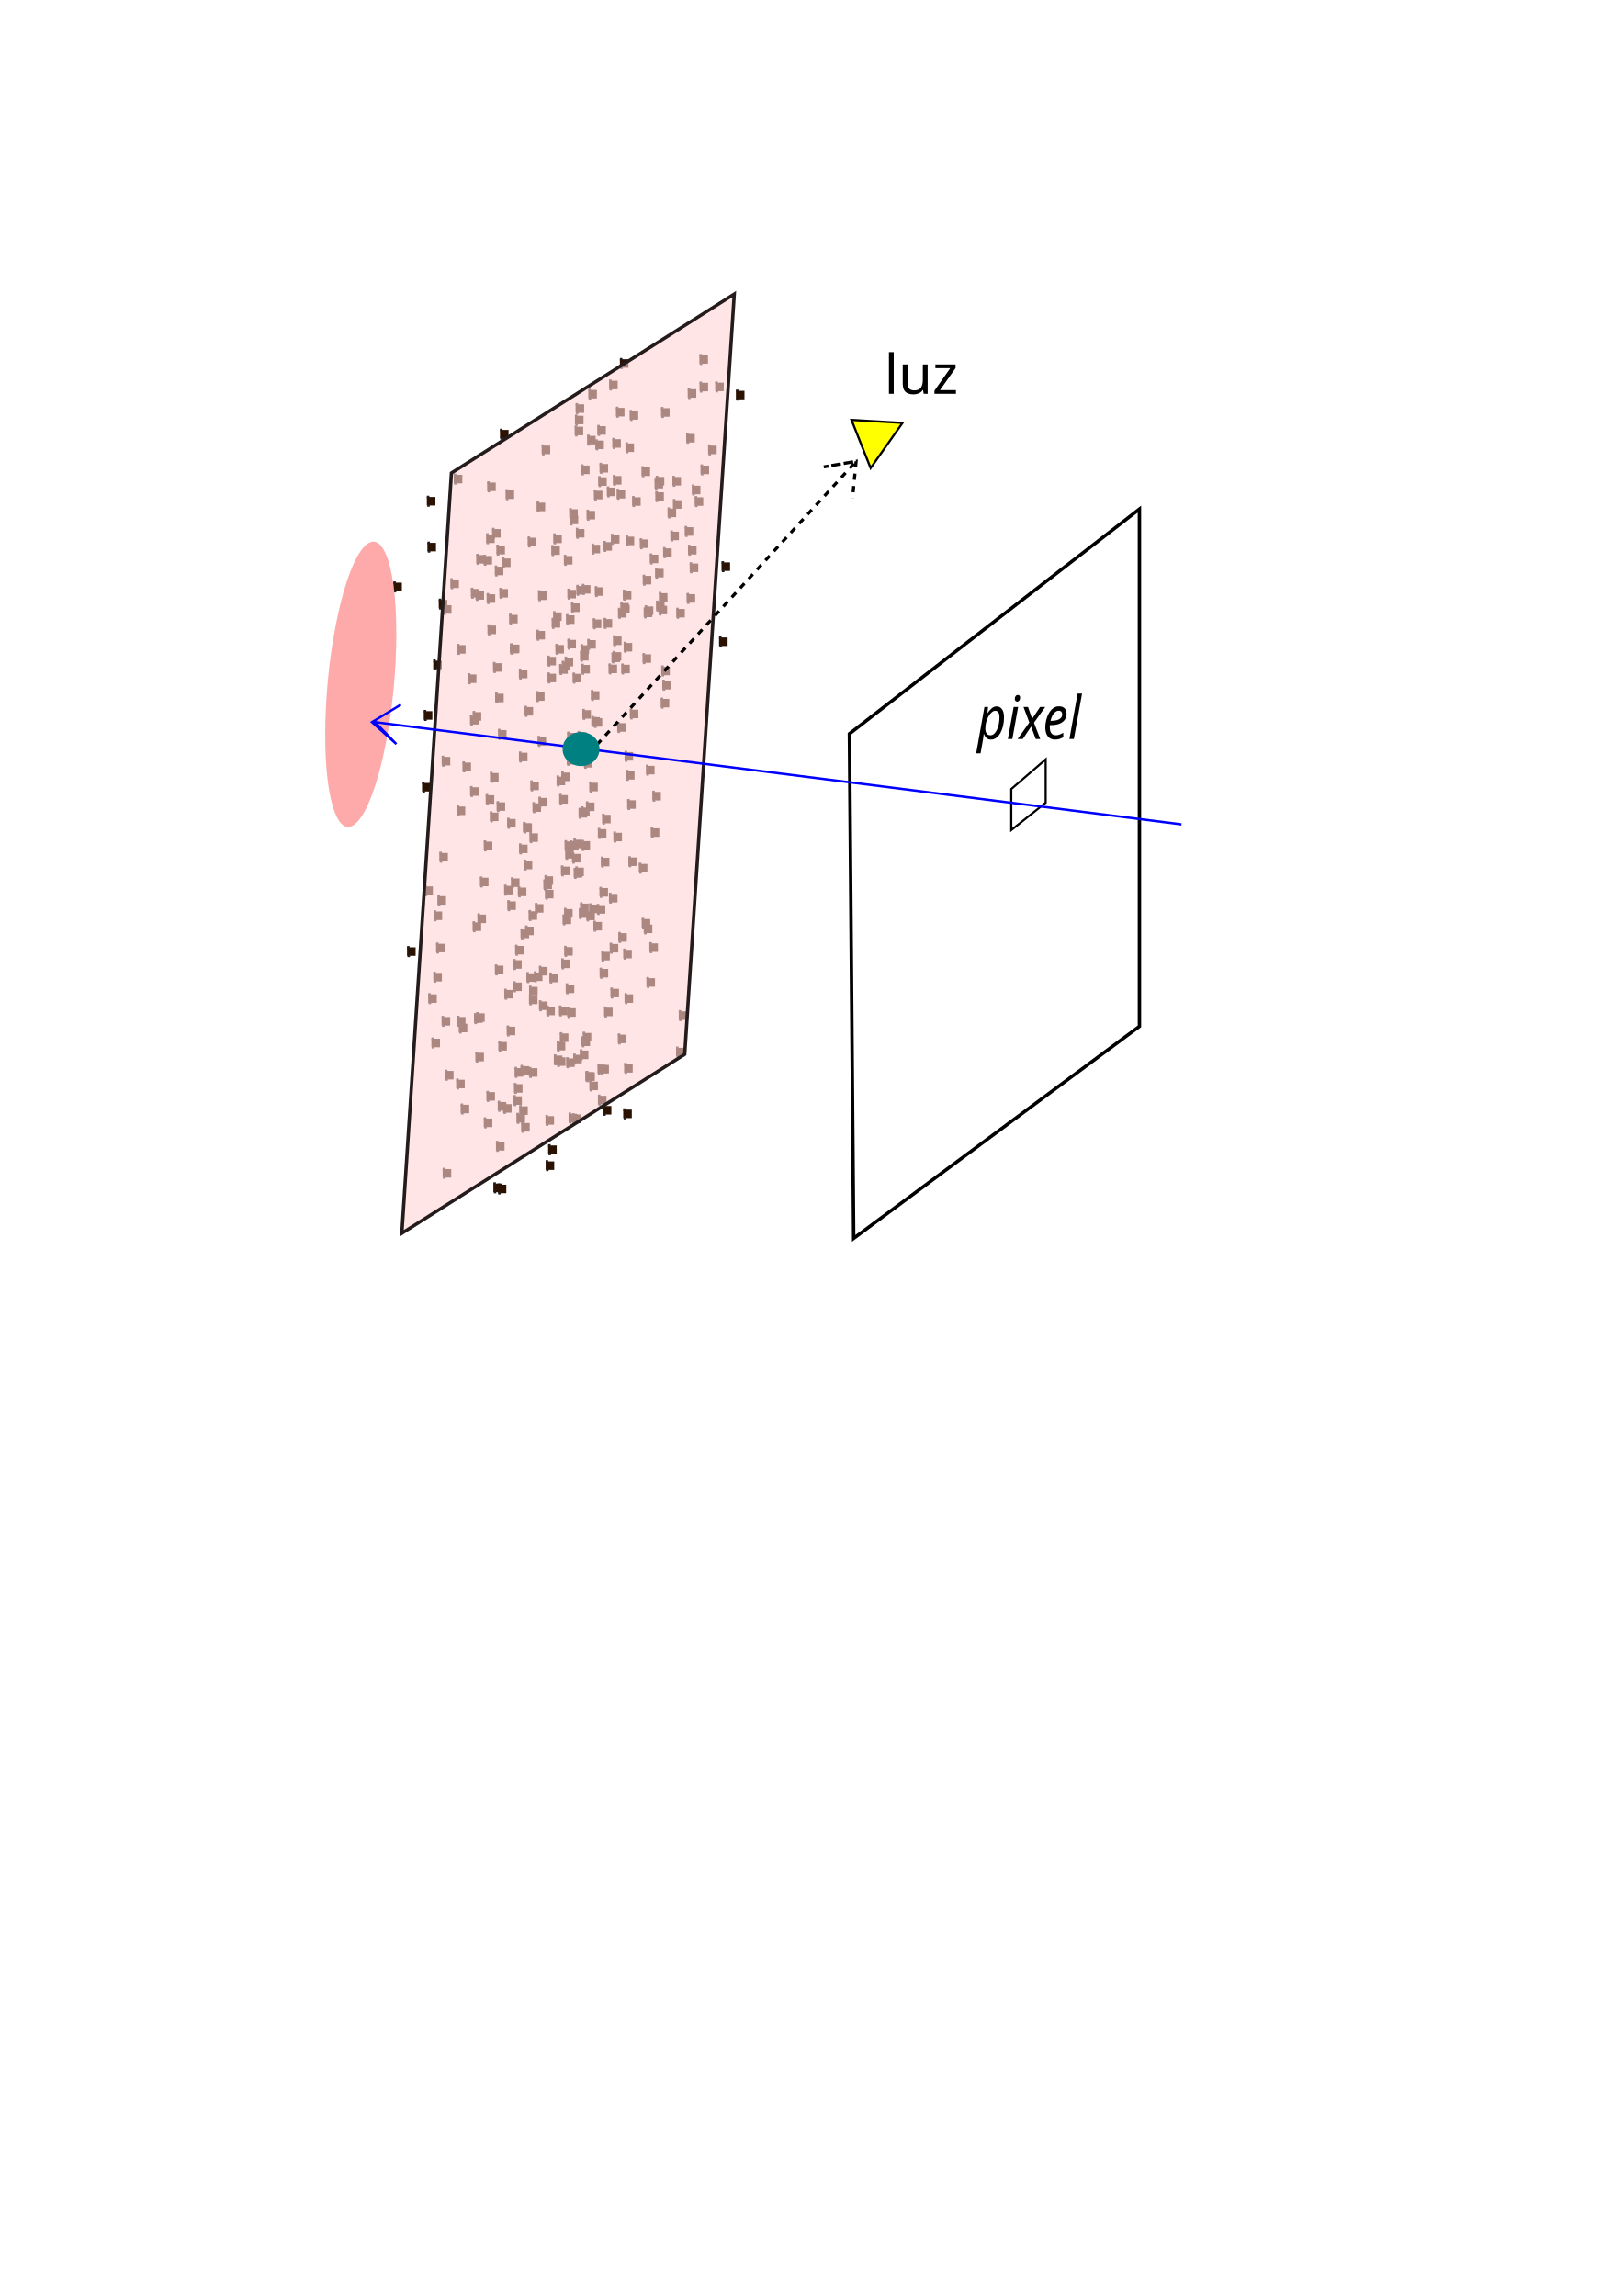
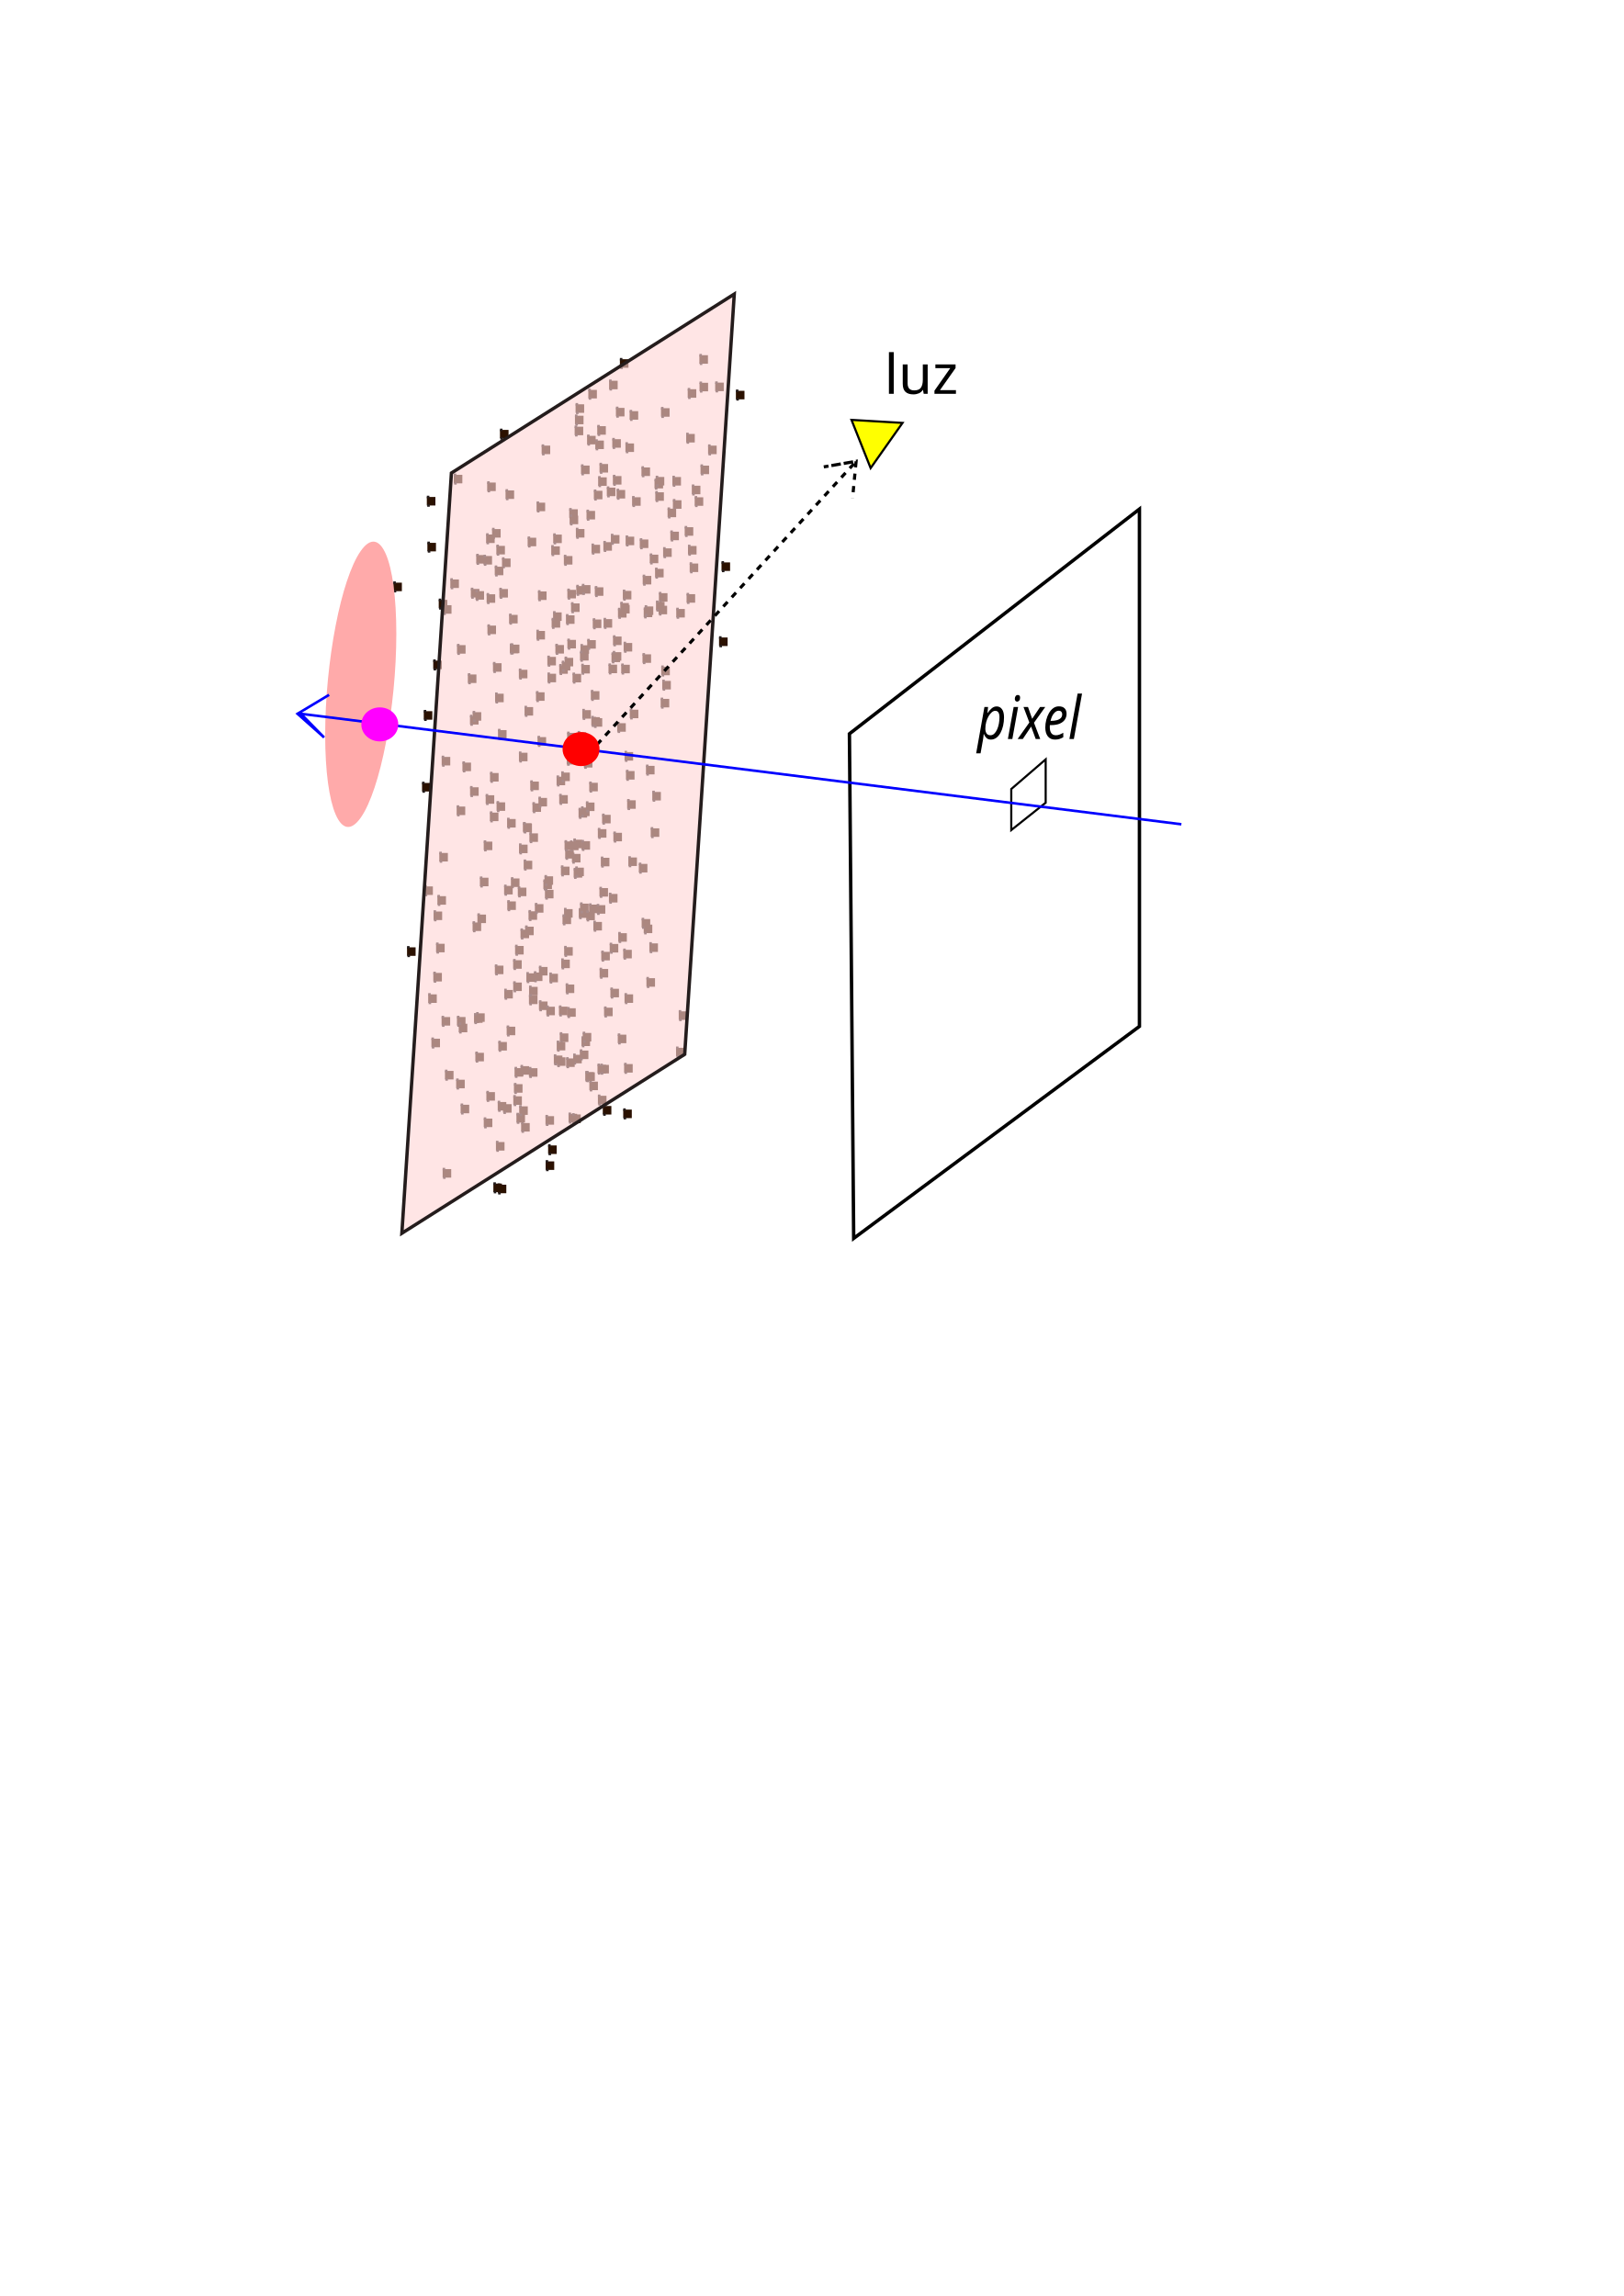
<svg xmlns="http://www.w3.org/2000/svg" xmlns:xlink="http://www.w3.org/1999/xlink" width="744.094" height="1052.362" id="svg2" version="1.1">
  <defs id="defs4">
    </defs>
  <g id="layer1">
    <text xml:space="preserve" style="font-size:25.174px;font-style:normal;font-weight:normal;line-height:125%;letter-spacing:0px;word-spacing:0px;fill:#000000;fill-opacity:1;stroke:none;font-family:Sans" x="487.381" y="311.242" id="text4103" transform="scale(0.9188883,1.088272)">
      <tspan id="tspan4105" x="487.381" y="311.242" style="font-style:italic;-inkscape-font-specification:Sans Italic">pixel</tspan>
    </text>
    <g id="g6042" transform="translate(-4.719499,29.31913)">
      <path id="path4099" d="m 393.985,307.012 132.907,-103.002 0,237.1 -130.953,97.172 z" style="fill:none;stroke:#000000;stroke-width:1.565;stroke-linecap:butt;stroke-linejoin:miter;stroke-miterlimit:4;stroke-opacity:1;stroke-dasharray:none" />
      <path id="path4113" d="m 483.921,318.741 -15.766,13.587 0,18.812 15.766,-12.541 z" style="fill:none;stroke:#000000;stroke-width:0.965;stroke-linecap:butt;stroke-linejoin:miter;stroke-miterlimit:4;stroke-opacity:1;stroke-dasharray:none" />
    </g>
    <path style="fill:#ff0000;stroke:#0000ff;stroke-width:1.304;stroke-miterlimit:4;stroke-dasharray:1.304, 10.43;stroke-dashoffset:0" d="" id="path4119" />
    <g id="g5692" transform="matrix(0.9674363,0,0,0.9619532,150.1917,67.95881)">
      <rect y="210.005" x="81.289" height="4.064" width="4.064" id="rect4272" style="fill:#2b1100;stroke:#241c1c;stroke-width:1.2;stroke-miterlimit:4;stroke-dasharray:1.2, 9.6;stroke-dashoffset:0" />
      <use transform="translate(36.25137,-28.58533)" height="1052.362" width="744.094" y="0" x="0" xlink:href="#rect4272" id="use4274" />
      <use transform="translate(-3.450712,-28.56071)" height="1052.362" width="744.094" y="0" x="0" xlink:href="#rect4272" id="use4276" />
      <use transform="translate(5.443973,26.49139)" height="1052.362" width="744.094" y="0" x="0" xlink:href="#rect4272" id="use4278" />
      <use transform="translate(1.26192,-14.5299)" height="1052.362" width="744.094" y="0" x="0" xlink:href="#rect4272" id="use4280" />
      <use transform="translate(-13.50452,-0.03582309)" height="1052.362" width="744.094" y="0" x="0" xlink:href="#rect4272" id="use4282" />
      <use transform="translate(-2.17728,-10.62967)" height="1052.362" width="744.094" y="0" x="0" xlink:href="#rect4272" id="use4284" />
      <use transform="translate(-23.2174,-4.553349)" height="1052.362" width="744.094" y="0" x="0" xlink:href="#rect4272" id="use4286" />
      <use transform="translate(-10.95219,-16.18202)" height="1052.362" width="744.094" y="0" x="0" xlink:href="#rect4272" id="use4288" />
      <use transform="translate(-26.7253,7.708792)" height="1052.362" width="744.094" y="0" x="0" xlink:href="#rect4272" id="use4290" />
      <use transform="translate(4.96121,26.55304)" height="1052.362" width="744.094" y="0" x="0" xlink:href="#rect4272" id="use4292" />
      <use transform="translate(18.30621,1.156564)" height="1052.362" width="744.094" y="0" x="0" xlink:href="#rect4272" id="use4294" />
      <use transform="translate(-14.92138,40.71902)" height="1052.362" width="744.094" y="0" x="0" xlink:href="#rect4272" id="use4296" />
      <use transform="translate(33.95539,6.859794)" height="1052.362" width="744.094" y="0" x="0" xlink:href="#rect4272" id="use4298" />
      <use transform="translate(11.93539,56.24196)" height="1052.362" width="744.094" y="0" x="0" xlink:href="#rect4272" id="use4300" />
      <use transform="translate(4.607466,12.31743)" height="1052.362" width="744.094" y="0" x="0" xlink:href="#rect4272" id="use4302" />
      <use transform="translate(30.91797,32.79301)" height="1052.362" width="744.094" y="0" x="0" xlink:href="#rect4272" id="use4304" />
      <use transform="translate(-6.027884,2.506634)" height="1052.362" width="744.094" y="0" x="0" xlink:href="#rect4272" id="use4306" />
      <use transform="translate(-2.004684,49.88292)" height="1052.362" width="744.094" y="0" x="0" xlink:href="#rect4272" id="use4308" />
      <use transform="translate(38.43102,26.78972)" height="1052.362" width="744.094" y="0" x="0" xlink:href="#rect4272" id="use4310" />
      <use transform="translate(58.87463,25.71256)" height="1052.362" width="744.094" y="0" x="0" xlink:href="#rect4272" id="use4312" />
      <use transform="translate(31.55666,12.53411)" height="1052.362" width="744.094" y="0" x="0" xlink:href="#rect4272" id="use4314" />
      <use transform="translate(25.45061,11.12969)" height="1052.362" width="744.094" y="0" x="0" xlink:href="#rect4272" id="use4316" />
      <use transform="translate(17.55386,19.98092)" height="1052.362" width="744.094" y="0" x="0" xlink:href="#rect4272" id="use4318" />
      <use transform="translate(26.53998,26.68718)" height="1052.362" width="744.094" y="0" x="0" xlink:href="#rect4272" id="use4320" />
      <use transform="translate(32.21353,0.3966739)" height="1052.362" width="744.094" y="0" x="0" xlink:href="#rect4272" id="use4322" />
      <use transform="translate(53.83567,22.63686)" height="1052.362" width="744.094" y="0" x="0" xlink:href="#rect4272" id="use4324" />
      <use transform="translate(57.73322,36.08949)" height="1052.362" width="744.094" y="0" x="0" xlink:href="#rect4272" id="use4326" />
      <use transform="translate(53.12034,30.76108)" height="1052.362" width="744.094" y="0" x="0" xlink:href="#rect4272" id="use4328" />
      <use transform="translate(83.79525,9.504716)" height="1052.362" width="744.094" y="0" x="0" xlink:href="#rect4272" id="use4330" />
      <use transform="translate(68.38365,9.344721)" height="1052.362" width="744.094" y="0" x="0" xlink:href="#rect4272" id="use4332" />
      <use transform="translate(57.66271,7.577748)" height="1052.362" width="744.094" y="0" x="0" xlink:href="#rect4272" id="use4334" />
      <use transform="translate(49.27769,-22.32448)" height="1052.362" width="744.094" y="0" x="0" xlink:href="#rect4272" id="use4336" />
      <use transform="translate(59.81971,-24.94512)" height="1052.362" width="744.094" y="0" x="0" xlink:href="#rect4272" id="use4338" />
      <use transform="translate(55.53968,-47.19498)" height="1052.362" width="744.094" y="0" x="0" xlink:href="#rect4272" id="use4340" />
      <use transform="translate(43.6579,-21.07106)" height="1052.362" width="744.094" y="0" x="0" xlink:href="#rect4272" id="use4342" />
      <use transform="translate(73.76111,-9.60277)" height="1052.362" width="744.094" y="0" x="0" xlink:href="#rect4272" id="use4344" />
      <use transform="translate(17.63862,-41.14003)" height="1052.362" width="744.094" y="0" x="0" xlink:href="#rect4272" id="use4346" />
      <use transform="translate(-6.273847,-25.98217)" height="1052.362" width="744.094" y="0" x="0" xlink:href="#rect4272" id="use4348" />
      <use transform="translate(-5.767547,-50.7311)" height="1052.362" width="744.094" y="0" x="0" xlink:href="#rect4272" id="use4350" />
      <use transform="translate(-21.59144,-54.41016)" height="1052.362" width="744.094" y="0" x="0" xlink:href="#rect4272" id="use4352" />
      <use transform="translate(2.938573,-46.98402)" height="1052.362" width="744.094" y="0" x="0" xlink:href="#rect4272" id="use4354" />
      <use transform="translate(-34.34899,-43.86)" height="1052.362" width="744.094" y="0" x="0" xlink:href="#rect4272" id="use4356" />
      <use transform="translate(-11.30531,1.005645)" height="1052.362" width="744.094" y="0" x="0" xlink:href="#rect4272" id="use4358" />
      <use transform="translate(-7.525483,-15.72998)" height="1052.362" width="744.094" y="0" x="0" xlink:href="#rect4272" id="use4360" />
      <use transform="translate(-1.419264,-20.5502)" height="1052.362" width="744.094" y="0" x="0" xlink:href="#rect4272" id="use4362" />
      <use transform="translate(-28.71038,5.154598)" height="1052.362" width="744.094" y="0" x="0" xlink:href="#rect4272" id="use4364" />
      <use transform="translate(-34.08172,-22.00033)" height="1052.362" width="744.094" y="0" x="0" xlink:href="#rect4272" id="use4366" />
      <use transform="translate(-50.23033,-3.032168)" height="1052.362" width="744.094" y="0" x="0" xlink:href="#rect4272" id="use4368" />
      <use transform="translate(-20.06195,26.73426)" height="1052.362" width="744.094" y="0" x="0" xlink:href="#rect4272" id="use4370" />
      <use transform="translate(-5.639711,17.4309)" height="1052.362" width="744.094" y="0" x="0" xlink:href="#rect4272" id="use4372" />
      <use transform="translate(-31.3233,34.1286)" height="1052.362" width="744.094" y="0" x="0" xlink:href="#rect4272" id="use4374" />
      <use transform="translate(-0.6418338,67.21814)" height="1052.362" width="744.094" y="0" x="0" xlink:href="#rect4272" id="use4376" />
      <use transform="translate(-35.80268,58.20253)" height="1052.362" width="744.094" y="0" x="0" xlink:href="#rect4272" id="use4378" />
      <use transform="translate(-4.415766,87.67833)" height="1052.362" width="744.094" y="0" x="0" xlink:href="#rect4272" id="use4380" />
      <use transform="translate(-13.915,60.50351)" height="1052.362" width="744.094" y="0" x="0" xlink:href="#rect4272" id="use4382" />
      <use transform="translate(-6.476039,98.25866)" height="1052.362" width="744.094" y="0" x="0" xlink:href="#rect4272" id="use4384" />
      <use transform="translate(27.10891,89.42127)" height="1052.362" width="744.094" y="0" x="0" xlink:href="#rect4272" id="use4386" />
      <use transform="translate(15.68242,102.1233)" height="1052.362" width="744.094" y="0" x="0" xlink:href="#rect4272" id="use4388" />
      <use transform="translate(11.18858,111.5906)" height="1052.362" width="744.094" y="0" x="0" xlink:href="#rect4272" id="use4390" />
      <use transform="translate(21.59596,143.3327)" height="1052.362" width="744.094" y="0" x="0" xlink:href="#rect4272" id="use4392" />
      <use transform="translate(3.672229,109.5825)" height="1052.362" width="744.094" y="0" x="0" xlink:href="#rect4272" id="use4394" />
      <use transform="translate(35.07089,119.4451)" height="1052.362" width="744.094" y="0" x="0" xlink:href="#rect4272" id="use4396" />
      <use transform="translate(47.4079,142.4891)" height="1052.362" width="744.094" y="0" x="0" xlink:href="#rect4272" id="use4398" />
      <use transform="translate(30.64581,152.5114)" height="1052.362" width="744.094" y="0" x="0" xlink:href="#rect4272" id="use4400" />
      <use transform="translate(29.17573,132.2719)" height="1052.362" width="744.094" y="0" x="0" xlink:href="#rect4272" id="use4402" />
      <use transform="translate(34.37772,126.2112)" height="1052.362" width="744.094" y="0" x="0" xlink:href="#rect4272" id="use4404" />
      <use transform="translate(37.62224,152.6387)" height="1052.362" width="744.094" y="0" x="0" xlink:href="#rect4272" id="use4406" />
      <use transform="translate(31.18734,124.3628)" height="1052.362" width="744.094" y="0" x="0" xlink:href="#rect4272" id="use4408" />
      <use transform="translate(38.9098,120.1403)" height="1052.362" width="744.094" y="0" x="0" xlink:href="#rect4272" id="use4410" />
      <use transform="translate(14.23522,116.4228)" height="1052.362" width="744.094" y="0" x="0" xlink:href="#rect4272" id="use4412" />
      <use transform="translate(12.21061,160.8886)" height="1052.362" width="744.094" y="0" x="0" xlink:href="#rect4272" id="use4414" />
      <use transform="translate(46.66054,114.4169)" height="1052.362" width="744.094" y="0" x="0" xlink:href="#rect4272" id="use4416" />
      <use transform="translate(7.456795,170.0756)" height="1052.362" width="744.094" y="0" x="0" xlink:href="#rect4272" id="use4418" />
      <use transform="translate(6.531267,176.8699)" height="1052.362" width="744.094" y="0" x="0" xlink:href="#rect4272" id="use4420" />
      <use transform="translate(29.31593,176.5822)" height="1052.362" width="744.094" y="0" x="0" xlink:href="#rect4272" id="use4422" />
      <use transform="translate(38.23467,149.8972)" height="1052.362" width="744.094" y="0" x="0" xlink:href="#rect4272" id="use4424" />
      <use transform="translate(30.70508,170.6235)" height="1052.362" width="744.094" y="0" x="0" xlink:href="#rect4272" id="use4426" />
      <use transform="translate(35.20342,133.4482)" height="1052.362" width="744.094" y="0" x="0" xlink:href="#rect4272" id="use4428" />
      <use transform="translate(8.749172,142.2851)" height="1052.362" width="744.094" y="0" x="0" xlink:href="#rect4272" id="use4430" />
      <use transform="translate(54.01709,116.1504)" height="1052.362" width="744.094" y="0" x="0" xlink:href="#rect4272" id="use4432" />
      <use transform="translate(11.52425,129.4764)" height="1052.362" width="744.094" y="0" x="0" xlink:href="#rect4272" id="use4434" />
      <use transform="translate(59.30371,77.69004)" height="1052.362" width="744.094" y="0" x="0" xlink:href="#rect4272" id="use4436" />
      <use transform="translate(37.10609,68.23524)" height="1052.362" width="744.094" y="0" x="0" xlink:href="#rect4272" id="use4438" />
      <use transform="translate(55.83046,63.93247)" height="1052.362" width="744.094" y="0" x="0" xlink:href="#rect4272" id="use4440" />
      <use transform="translate(77.16963,43.78383)" height="1052.362" width="744.094" y="0" x="0" xlink:href="#rect4272" id="use4442" />
      <use transform="translate(51.70246,36.04314)" height="1052.362" width="744.094" y="0" x="0" xlink:href="#rect4272" id="use4444" />
      <use transform="translate(41.63473,24.34649)" height="1052.362" width="744.094" y="0" x="0" xlink:href="#rect4272" id="use4446" />
      <use transform="translate(36.4441,-1.405666)" height="1052.362" width="744.094" y="0" x="0" xlink:href="#rect4272" id="use4448" />
      <use transform="translate(49.38332,14.34095)" height="1052.362" width="744.094" y="0" x="0" xlink:href="#rect4272" id="use4450" />
      <use transform="translate(24.58302,-20.3402)" height="1052.362" width="744.094" y="0" x="0" xlink:href="#rect4272" id="use4452" />
      <use transform="translate(58.48474,0.8876059)" height="1052.362" width="744.094" y="0" x="0" xlink:href="#rect4272" id="use4454" />
      <use transform="translate(33.09542,-37.99913)" height="1052.362" width="744.094" y="0" x="0" xlink:href="#rect4272" id="use4456" />
      <use transform="translate(13.4067,-24.43738)" height="1052.362" width="744.094" y="0" x="0" xlink:href="#rect4272" id="use4458" />
      <use transform="translate(46.38087,-77.59355)" height="1052.362" width="744.094" y="0" x="0" xlink:href="#rect4272" id="use4460" />
      <use transform="translate(25.51699,-25.94007)" height="1052.362" width="744.094" y="0" x="0" xlink:href="#rect4272" id="use4462" />
      <use transform="translate(41.28924,-37.21588)" height="1052.362" width="744.094" y="0" x="0" xlink:href="#rect4272" id="use4464" />
      <use transform="translate(35.66957,-77.34276)" height="1052.362" width="744.094" y="0" x="0" xlink:href="#rect4272" id="use4466" />
      <use transform="translate(45.449,-70.74384)" height="1052.362" width="744.094" y="0" x="0" xlink:href="#rect4272" id="use4468" />
      <use transform="translate(38.68658,-58.82412)" height="1052.362" width="744.094" y="0" x="0" xlink:href="#rect4272" id="use4470" />
      <use transform="translate(41.55995,-72.98037)" height="1052.362" width="744.094" y="0" x="0" xlink:href="#rect4272" id="use4472" />
      <use transform="translate(35.81538,-82.56706)" height="1052.362" width="744.094" y="0" x="0" xlink:href="#rect4272" id="use4474" />
      <use transform="translate(20.03226,-68.33099)" height="1052.362" width="744.094" y="0" x="0" xlink:href="#rect4272" id="use4476" />
      <use transform="translate(51.98648,-99.23469)" height="1052.362" width="744.094" y="0" x="0" xlink:href="#rect4272" id="use4478" />
      <use transform="translate(47.44024,-59.56153)" height="1052.362" width="744.094" y="0" x="0" xlink:href="#rect4272" id="use4480" />
      <use transform="translate(0.2942192,-75.81548)" height="1052.362" width="744.094" y="0" x="0" xlink:href="#rect4272" id="use4482" />
      <use transform="translate(33.28957,-34.95327)" height="1052.362" width="744.094" y="0" x="0" xlink:href="#rect4272" id="use4484" />
      <use transform="translate(30.56001,-15.71702)" height="1052.362" width="744.094" y="0" x="0" xlink:href="#rect4272" id="use4486" />
      <use transform="translate(-3.014271,35.34966)" height="1052.362" width="744.094" y="0" x="0" xlink:href="#rect4272" id="use4488" />
      <use transform="translate(32.22419,24.23527)" height="1052.362" width="744.094" y="0" x="0" xlink:href="#rect4272" id="use4490" />
      <use transform="translate(-27.31448,80.0014)" height="1052.362" width="744.094" y="0" x="0" xlink:href="#rect4272" id="use4492" />
      <use transform="translate(-17.48157,82.71239)" height="1052.362" width="744.094" y="0" x="0" xlink:href="#rect4272" id="use4494" />
      <use transform="translate(-35.54999,141.7039)" height="1052.362" width="744.094" y="0" x="0" xlink:href="#rect4272" id="use4496" />
      <use transform="translate(-29.96917,169.0326)" height="1052.362" width="744.094" y="0" x="0" xlink:href="#rect4272" id="use4498" />
      <use transform="translate(-10.38735,155.1168)" height="1052.362" width="744.094" y="0" x="0" xlink:href="#rect4272" id="use4500" />
      <use transform="translate(-29.3405,146.3482)" height="1052.362" width="744.094" y="0" x="0" xlink:href="#rect4272" id="use4502" />
      <use transform="translate(-32.17939,214.2751)" height="1052.362" width="744.094" y="0" x="0" xlink:href="#rect4272" id="use4506" />
      <use transform="translate(-31.27843,182.9199)" height="1052.362" width="744.094" y="0" x="0" xlink:href="#rect4272" id="use4508" />
      <use transform="translate(-27.35943,203.9491)" height="1052.362" width="744.094" y="0" x="0" xlink:href="#rect4272" id="use4510" />
      <use transform="translate(-18.33807,245.7319)" height="1052.362" width="744.094" y="0" x="0" xlink:href="#rect4272" id="use4512" />
      <use transform="translate(-20.45474,233.8137)" height="1052.362" width="744.094" y="0" x="0" xlink:href="#rect4272" id="use4514" />
      <use transform="translate(-1.612939,263.5043)" height="1052.362" width="744.094" y="0" x="0" xlink:href="#rect4272" id="use4516" />
      <use transform="translate(-26.86152,276.39)" height="1052.362" width="744.094" y="0" x="0" xlink:href="#rect4272" id="use4518" />
      <use transform="translate(23.10711,265.1226)" height="1052.362" width="744.094" y="0" x="0" xlink:href="#rect4272" id="use4520" />
      <use transform="translate(10.319,254.4482)" height="1052.362" width="744.094" y="0" x="0" xlink:href="#rect4272" id="use4522" />
      <use transform="translate(6.614031,241.706)" height="1052.362" width="744.094" y="0" x="0" xlink:href="#rect4272" id="use4524" />
      <use transform="translate(21.93515,272.7166)" height="1052.362" width="744.094" y="0" x="0" xlink:href="#rect4272" id="use4526" />
      <use transform="translate(-25.76059,229.6142)" height="1052.362" width="744.094" y="0" x="0" xlink:href="#rect4272" id="use4528" />
      <use transform="translate(-0.7613948,283.8243)" height="1052.362" width="744.094" y="0" x="0" xlink:href="#rect4272" id="use4530" />
      <use transform="translate(10.02372,227.344)" height="1052.362" width="744.094" y="0" x="0" xlink:href="#rect4272" id="use4532" />
      <use transform="translate(8.096282,250.1735)" height="1052.362" width="744.094" y="0" x="0" xlink:href="#rect4272" id="use4534" />
      <use transform="translate(-0.4908478,215.8345)" height="1052.362" width="744.094" y="0" x="0" xlink:href="#rect4272" id="use4536" />
      <use transform="translate(27.2669,223.1308)" height="1052.362" width="744.094" y="0" x="0" xlink:href="#rect4272" id="use4538" />
      <use transform="translate(18.76096,196.5366)" height="1052.362" width="744.094" y="0" x="0" xlink:href="#rect4272" id="use4540" />
      <use transform="translate(23.6898,183.324)" height="1052.362" width="744.094" y="0" x="0" xlink:href="#rect4272" id="use4542" />
      <use transform="translate(47.48966,181.0324)" height="1052.362" width="744.094" y="0" x="0" xlink:href="#rect4272" id="use4544" />
      <use transform="translate(66.07082,130.9742)" height="1052.362" width="744.094" y="0" x="0" xlink:href="#rect4272" id="use4546" />
      <use transform="translate(33.45804,120.3702)" height="1052.362" width="744.094" y="0" x="0" xlink:href="#rect4272" id="use4548" />
      <use transform="translate(72.44999,96.68858)" height="1052.362" width="744.094" y="0" x="0" xlink:href="#rect4272" id="use4550" />
      <use transform="translate(44.67408,61.53527)" height="1052.362" width="744.094" y="0" x="0" xlink:href="#rect4272" id="use4552" />
      <use transform="translate(59.98099,86.73338)" height="1052.362" width="744.094" y="0" x="0" xlink:href="#rect4272" id="use4554" />
      <use transform="translate(38.81138,36.17916)" height="1052.362" width="744.094" y="0" x="0" xlink:href="#rect4272" id="use4556" />
      <use transform="translate(67.81289,31.11513)" height="1052.362" width="744.094" y="0" x="0" xlink:href="#rect4272" id="use4558" />
      <use transform="translate(57.29056,6.673239)" height="1052.362" width="744.094" y="0" x="0" xlink:href="#rect4272" id="use4560" />
      <use transform="translate(52.83575,-25.72714)" height="1052.362" width="744.094" y="0" x="0" xlink:href="#rect4272" id="use4562" />
      <use transform="translate(73.49866,-52.008)" height="1052.362" width="744.094" y="0" x="0" xlink:href="#rect4272" id="use4564" />
      <use transform="translate(92.52319,-43.70583)" height="1052.362" width="744.094" y="0" x="0" xlink:href="#rect4272" id="use4566" />
      <use transform="translate(76.57412,-86.15985)" height="1052.362" width="744.094" y="0" x="0" xlink:href="#rect4272" id="use4568" />
      <use transform="translate(61.7159,-84.74948)" height="1052.362" width="744.094" y="0" x="0" xlink:href="#rect4272" id="use4570" />
      <use transform="translate(98.88282,-68.3191)" height="1052.362" width="744.094" y="0" x="0" xlink:href="#rect4272" id="use4572" />
      <use transform="translate(88.50949,-73.88586)" height="1052.362" width="744.094" y="0" x="0" xlink:href="#rect4272" id="use4574" />
      <use transform="translate(112.0539,-94.44251)" height="1052.362" width="744.094" y="0" x="0" xlink:href="#rect4272" id="use4576" />
      <use transform="translate(102.2418,-98.34224)" height="1052.362" width="744.094" y="0" x="0" xlink:href="#rect4272" id="use4578" />
      <use transform="translate(42.14414,-94.87341)" height="1052.362" width="744.094" y="0" x="0" xlink:href="#rect4272" id="use4580" />
      <use transform="translate(94.82153,-98.26124)" height="1052.362" width="744.094" y="0" x="0" xlink:href="#rect4272" id="use4582" />
      <use transform="translate(94.7544,-111.41)" height="1052.362" width="744.094" y="0" x="0" xlink:href="#rect4272" id="use4584" />
      <use transform="translate(59.73047,-69.36209)" height="1052.362" width="744.094" y="0" x="0" xlink:href="#rect4272" id="use4586" />
      <use transform="translate(53.49637,-71.39773)" height="1052.362" width="744.094" y="0" x="0" xlink:href="#rect4272" id="use4588" />
      <use transform="translate(89.22812,-95.2002)" height="1052.362" width="744.094" y="0" x="0" xlink:href="#rect4272" id="use4590" />
      <use transform="translate(67.32303,-57.91562)" height="1052.362" width="744.094" y="0" x="0" xlink:href="#rect4272" id="use4592" />
      <use transform="translate(95.28941,-58.79688)" height="1052.362" width="744.094" y="0" x="0" xlink:href="#rect4272" id="use4594" />
      <use transform="translate(36.10948,-88.00886)" height="1052.362" width="744.094" y="0" x="0" xlink:href="#rect4272" id="use4596" />
      <use transform="translate(80.99855,-27.3156)" height="1052.362" width="744.094" y="0" x="0" xlink:href="#rect4272" id="use4598" />
      <use transform="translate(53.78448,-53.82471)" height="1052.362" width="744.094" y="0" x="0" xlink:href="#rect4272" id="use4600" />
      <use transform="translate(34.67572,40.40951)" height="1052.362" width="744.094" y="0" x="0" xlink:href="#rect4272" id="use4602" />
      <use transform="translate(22.74056,32.33536)" height="1052.362" width="744.094" y="0" x="0" xlink:href="#rect4272" id="use4604" />
      <use transform="translate(28.36688,36.32089)" height="1052.362" width="744.094" y="0" x="0" xlink:href="#rect4272" id="use4606" />
      <use transform="translate(22.80445,40.36912)" height="1052.362" width="744.094" y="0" x="0" xlink:href="#rect4272" id="use4608" />
      <use transform="translate(17.35494,49.20607)" height="1052.362" width="744.094" y="0" x="0" xlink:href="#rect4272" id="use4610" />
      <use transform="translate(-36.61115,92.40819)" height="1052.362" width="744.094" y="0" x="0" xlink:href="#rect4272" id="use4612" />
      <use transform="translate(9.281872,78.00981)" height="1052.362" width="744.094" y="0" x="0" xlink:href="#rect4272" id="use4614" />
      <use transform="translate(-4.488532,106.5323)" height="1052.362" width="744.094" y="0" x="0" xlink:href="#rect4272" id="use4616" />
      <use transform="translate(9.318848,121.7923)" height="1052.362" width="744.094" y="0" x="0" xlink:href="#rect4272" id="use4618" />
      <use transform="translate(-31.15551,153.6696)" height="1052.362" width="744.094" y="0" x="0" xlink:href="#rect4272" id="use4620" />
      <use transform="translate(13.82676,153.5576)" height="1052.362" width="744.094" y="0" x="0" xlink:href="#rect4272" id="use4622" />
      <use transform="translate(-9.213142,137.5622)" height="1052.362" width="744.094" y="0" x="0" xlink:href="#rect4272" id="use4624" />
      <use transform="translate(-2.119517,179.4508)" height="1052.362" width="744.094" y="0" x="0" xlink:href="#rect4272" id="use4626" />
      <use transform="translate(-43.72441,170.7251)" height="1052.362" width="744.094" y="0" x="0" xlink:href="#rect4272" id="use4628" />
      <use transform="translate(-20.08513,203.9264)" height="1052.362" width="744.094" y="0" x="0" xlink:href="#rect4272" id="use4630" />
      <use transform="translate(-19.23747,207.1364)" height="1052.362" width="744.094" y="0" x="0" xlink:href="#rect4272" id="use4632" />
      <use transform="translate(3.470913,208.544)" height="1052.362" width="744.094" y="0" x="0" xlink:href="#rect4272" id="use4634" />
      <use transform="translate(-10.99875,202.1727)" height="1052.362" width="744.094" y="0" x="0" xlink:href="#rect4272" id="use4636" />
      <use transform="translate(-33.70399,193.1354)" height="1052.362" width="744.094" y="0" x="0" xlink:href="#rect4272" id="use4638" />
      <use transform="translate(-11.99632,202.6456)" height="1052.362" width="744.094" y="0" x="0" xlink:href="#rect4272" id="use4640" />
      <use transform="translate(6.91589,235.9243)" height="1052.362" width="744.094" y="0" x="0" xlink:href="#rect4272" id="use4642" />
      <use transform="translate(-6.143686,239.7131)" height="1052.362" width="744.094" y="0" x="0" xlink:href="#rect4272" id="use4644" />
      <use transform="translate(9.405861,246.4913)" height="1052.362" width="744.094" y="0" x="0" xlink:href="#rect4272" id="use4646" />
      <use transform="translate(1.741796,245.4484)" height="1052.362" width="744.094" y="0" x="0" xlink:href="#rect4272" id="use4648" />
      <use transform="translate(-11.36754,220.9876)" height="1052.362" width="744.094" y="0" x="0" xlink:href="#rect4272" id="use4650" />
      <use transform="translate(-7.384401,252.3217)" height="1052.362" width="744.094" y="0" x="0" xlink:href="#rect4272" id="use4652" />
      <use transform="translate(13.99532,228.318)" height="1052.362" width="744.094" y="0" x="0" xlink:href="#rect4272" id="use4654" />
      <use transform="translate(-0.7700208,244.4305)" height="1052.362" width="744.094" y="0" x="0" xlink:href="#rect4272" id="use4656" />
      <use transform="translate(-2.825994,283.2856)" height="1052.362" width="744.094" y="0" x="0" xlink:href="#rect4272" id="use4658" />
      <use transform="translate(32.77806,250.0545)" height="1052.362" width="744.094" y="0" x="0" xlink:href="#rect4272" id="use4660" />
      <use transform="translate(42.62974,234.7215)" height="1052.362" width="744.094" y="0" x="0" xlink:href="#rect4272" id="use4662" />
      <use transform="translate(28.23625,198.9963)" height="1052.362" width="744.094" y="0" x="0" xlink:href="#rect4272" id="use4664" />
      <use transform="translate(5.485344,137.9067)" height="1052.362" width="744.094" y="0" x="0" xlink:href="#rect4272" id="use4666" />
      <use transform="translate(-12.6755,158.8867)" height="1052.362" width="744.094" y="0" x="0" xlink:href="#rect4272" id="use4668" />
      <use transform="translate(3.758383,148.8464)" height="1052.362" width="744.094" y="0" x="0" xlink:href="#rect4272" id="use4670" />
      <use transform="translate(-7.398105,120.3572)" height="1052.362" width="744.094" y="0" x="0" xlink:href="#rect4272" id="use4672" />
      <use transform="translate(-28.44795,125.7614)" height="1052.362" width="744.094" y="0" x="0" xlink:href="#rect4272" id="use4674" />
      <use transform="translate(-13.8692,94.46725)" height="1052.362" width="744.094" y="0" x="0" xlink:href="#rect4272" id="use4676" />
      <use transform="translate(-20.21879,103.6469)" height="1052.362" width="744.094" y="0" x="0" xlink:href="#rect4272" id="use4678" />
      <use transform="translate(-1.314122,101.6357)" height="1052.362" width="744.094" y="0" x="0" xlink:href="#rect4272" id="use4680" />
      <use transform="translate(29.32613,87.45887)" height="1052.362" width="744.094" y="0" x="0" xlink:href="#rect4272" id="use4682" />
      <use transform="translate(11.38772,111.7995)" height="1052.362" width="744.094" y="0" x="0" xlink:href="#rect4272" id="use4684" />
      <use transform="translate(43.56241,61.04771)" height="1052.362" width="744.094" y="0" x="0" xlink:href="#rect4272" id="use4686" />
      <use transform="translate(39.30789,57.70616)" height="1052.362" width="744.094" y="0" x="0" xlink:href="#rect4272" id="use4688" />
      <use transform="translate(-12.63402,58.67441)" height="1052.362" width="744.094" y="0" x="0" xlink:href="#rect4272" id="use4690" />
      <use transform="translate(18.0889,70.55513)" height="1052.362" width="744.094" y="0" x="0" xlink:href="#rect4272" id="use4692" />
      <use transform="translate(32.1065,68.53956)" height="1052.362" width="744.094" y="0" x="0" xlink:href="#rect4272" id="use4694" />
      <use transform="translate(9.241698,38.48391)" height="1052.362" width="744.094" y="0" x="0" xlink:href="#rect4272" id="use4696" />
      <use transform="translate(33.69508,69.54602)" height="1052.362" width="744.094" y="0" x="0" xlink:href="#rect4272" id="use4698" />
      <use transform="translate(44.25288,14.51878)" height="1052.362" width="744.094" y="0" x="0" xlink:href="#rect4272" id="use4700" />
      <use transform="translate(29.575,34.74574)" height="1052.362" width="744.094" y="0" x="0" xlink:href="#rect4272" id="use4702" />
      <use transform="translate(40.03073,80.99384)" height="1052.362" width="744.094" y="0" x="0" xlink:href="#rect4272" id="use4704" />
      <use transform="translate(28.35739,98.19655)" height="1052.362" width="744.094" y="0" x="0" xlink:href="#rect4272" id="use4706" />
      <use transform="translate(20.85182,138.9193)" height="1052.362" width="744.094" y="0" x="0" xlink:href="#rect4272" id="use4708" />
      <use transform="translate(42.47642,150.3665)" height="1052.362" width="744.094" y="0" x="0" xlink:href="#rect4272" id="use4710" />
      <use transform="translate(44.53657,158.6292)" height="1052.362" width="744.094" y="0" x="0" xlink:href="#rect4272" id="use4712" />
      <use transform="translate(30.89629,120.2668)" height="1052.362" width="744.094" y="0" x="0" xlink:href="#rect4272" id="use4714" />
      <use transform="translate(52.60543,190.4783)" height="1052.362" width="744.094" y="0" x="0" xlink:href="#rect4272" id="use4716" />
      <use transform="translate(6.568133,187.4895)" height="1052.362" width="744.094" y="0" x="0" xlink:href="#rect4272" id="use4718" />
      <use transform="translate(48.2783,172.884)" height="1052.362" width="744.094" y="0" x="0" xlink:href="#rect4272" id="use4720" />
      <use transform="translate(28.63266,211.7558)" height="1052.362" width="744.094" y="0" x="0" xlink:href="#rect4272" id="use4722" />
      <use transform="translate(18.75845,180.0834)" height="1052.362" width="744.094" y="0" x="0" xlink:href="#rect4272" id="use4724" />
      <use transform="translate(46.68751,241.4649)" height="1052.362" width="744.094" y="0" x="0" xlink:href="#rect4272" id="use4726" />
      <use transform="translate(34.98023,221.9336)" height="1052.362" width="744.094" y="0" x="0" xlink:href="#rect4272" id="use4728" />
      <use transform="translate(46.48967,226.7155)" height="1052.362" width="744.094" y="0" x="0" xlink:href="#rect4272" id="use4730" />
      <use transform="translate(34.49553,250.3546)" height="1052.362" width="744.094" y="0" x="0" xlink:href="#rect4272" id="use4732" />
      <use transform="translate(58.68145,248.041)" height="1052.362" width="744.094" y="0" x="0" xlink:href="#rect4272" id="use4734" />
      <use transform="translate(21.85185,251.1664)" height="1052.362" width="744.094" y="0" x="0" xlink:href="#rect4272" id="use4736" />
      <use transform="translate(49.0022,246.3236)" height="1052.362" width="744.094" y="0" x="0" xlink:href="#rect4272" id="use4738" />
      <use transform="translate(7.204163,228.2782)" height="1052.362" width="744.094" y="0" x="0" xlink:href="#rect4272" id="use4740" />
      <use transform="translate(40.69167,230.2149)" height="1052.362" width="744.094" y="0" x="0" xlink:href="#rect4272" id="use4742" />
      <use transform="translate(49.60627,199.4855)" height="1052.362" width="744.094" y="0" x="0" xlink:href="#rect4272" id="use4744" />
      <use transform="translate(14.07782,189.5596)" height="1052.362" width="744.094" y="0" x="0" xlink:href="#rect4272" id="use4746" />
      <use transform="translate(31.63683,223.654)" height="1052.362" width="744.094" y="0" x="0" xlink:href="#rect4272" id="use4748" />
      <use transform="translate(16.3562,182.7115)" height="1052.362" width="744.094" y="0" x="0" xlink:href="#rect4272" id="use4750" />
      <use transform="translate(51.90895,145.2915)" height="1052.362" width="744.094" y="0" x="0" xlink:href="#rect4272" id="use4752" />
      <use transform="translate(68.3887,159.8995)" height="1052.362" width="744.094" y="0" x="0" xlink:href="#rect4272" id="use4754" />
      <use transform="translate(38.68027,73.78308)" height="1052.362" width="744.094" y="0" x="0" xlink:href="#rect4272" id="use4756" />
      <use transform="translate(37.51723,104.8485)" height="1052.362" width="744.094" y="0" x="0" xlink:href="#rect4272" id="use4758" />
      <use transform="translate(69.46045,84.25757)" height="1052.362" width="744.094" y="0" x="0" xlink:href="#rect4272" id="use4760" />
      <use transform="translate(76.42002,52.34219)" height="1052.362" width="744.094" y="0" x="0" xlink:href="#rect4272" id="use4762" />
      <use transform="translate(68.85002,8.306403)" height="1052.362" width="744.094" y="0" x="0" xlink:href="#rect4272" id="use4764" />
      <use transform="translate(39.10074,-1.865341)" height="1052.362" width="744.094" y="0" x="0" xlink:href="#rect4272" id="use4766" />
      <use transform="translate(56.19303,9.543063)" height="1052.362" width="744.094" y="0" x="0" xlink:href="#rect4272" id="use4768" />
      <use transform="translate(87.79688,-29.45196)" height="1052.362" width="744.094" y="0" x="0" xlink:href="#rect4272" id="use4770" />
      <use transform="translate(75.58172,1.972406)" height="1052.362" width="744.094" y="0" x="0" xlink:href="#rect4272" id="use4772" />
      <use transform="translate(77.58197,-19.36808)" height="1052.362" width="744.094" y="0" x="0" xlink:href="#rect4272" id="use4774" />
      <use transform="translate(89.35339,-20.50647)" height="1052.362" width="744.094" y="0" x="0" xlink:href="#rect4272" id="use4776" />
      <use transform="translate(66.52385,-23.59909)" height="1052.362" width="744.094" y="0" x="0" xlink:href="#rect4272" id="use4778" />
      <use transform="translate(71.2424,-16.36643)" height="1052.362" width="744.094" y="0" x="0" xlink:href="#rect4272" id="use4780" />
      <use transform="translate(91.17406,-49.22135)" height="1052.362" width="744.094" y="0" x="0" xlink:href="#rect4272" id="use4782" />
      <use transform="translate(90.15489,-12.15101)" height="1052.362" width="744.094" y="0" x="0" xlink:href="#rect4272" id="use4784" />
      <use transform="translate(76.69317,37.02011)" height="1052.362" width="744.094" y="0" x="0" xlink:href="#rect4272" id="use4786" />
      <use transform="translate(61.78767,57.49509)" height="1052.362" width="744.094" y="0" x="0" xlink:href="#rect4272" id="use4788" />
      <use transform="translate(43.34478,48.66249)" height="1052.362" width="744.094" y="0" x="0" xlink:href="#rect4272" id="use4790" />
      <use transform="translate(60.54241,100.6586)" height="1052.362" width="744.094" y="0" x="0" xlink:href="#rect4272" id="use4792" />
      <use transform="translate(18.5233,99.53659)" height="1052.362" width="744.094" y="0" x="0" xlink:href="#rect4272" id="use4794" />
      <use transform="translate(48.66711,107.5965)" height="1052.362" width="744.094" y="0" x="0" xlink:href="#rect4272" id="use4796" />
      <use transform="translate(71.70671,114.0337)" height="1052.362" width="744.094" y="0" x="0" xlink:href="#rect4272" id="use4798" />
      <use transform="translate(61.10949,127.9086)" height="1052.362" width="744.094" y="0" x="0" xlink:href="#rect4272" id="use4800" />
      <use transform="translate(16.82937,150.1473)" height="1052.362" width="744.094" y="0" x="0" xlink:href="#rect4272" id="use4802" />
      <use transform="translate(2.259997,141.4538)" height="1052.362" width="744.094" y="0" x="0" xlink:href="#rect4272" id="use4804" />
      <use transform="translate(21.39547,136.8862)" height="1052.362" width="744.094" y="0" x="0" xlink:href="#rect4272" id="use4806" />
      <use transform="translate(10.02617,162.3094)" height="1052.362" width="744.094" y="0" x="0" xlink:href="#rect4272" id="use4808" />
      <use transform="translate(32.12624,199.7529)" height="1052.362" width="744.094" y="0" x="0" xlink:href="#rect4272" id="use4810" />
      <use transform="translate(14.01926,193.7121)" height="1052.362" width="744.094" y="0" x="0" xlink:href="#rect4272" id="use4812" />
      <use transform="translate(29.92177,155.595)" height="1052.362" width="744.094" y="0" x="0" xlink:href="#rect4272" id="use4814" />
      <use transform="translate(47.84042,226.744)" height="1052.362" width="744.094" y="0" x="0" xlink:href="#rect4272" id="use4816" />
      <use transform="translate(12.80808,183.103)" height="1052.362" width="744.094" y="0" x="0" xlink:href="#rect4272" id="use4818" />
      <use transform="translate(58.67866,171.9195)" height="1052.362" width="744.094" y="0" x="0" xlink:href="#rect4272" id="use4820" />
      <use transform="translate(71.06223,168.849)" height="1052.362" width="744.094" y="0" x="0" xlink:href="#rect4272" id="use4822" />
      <use transform="translate(56.09589,212.3375)" height="1052.362" width="744.094" y="0" x="0" xlink:href="#rect4272" id="use4824" />
      <use transform="translate(38.90698,213.7041)" height="1052.362" width="744.094" y="0" x="0" xlink:href="#rect4272" id="use4826" />
      <use transform="translate(25.80644,222.2979)" height="1052.362" width="744.094" y="0" x="0" xlink:href="#rect4272" id="use4828" />
      <use transform="translate(39.48969,211.5188)" height="1052.362" width="744.094" y="0" x="0" xlink:href="#rect4272" id="use4830" />
      <use transform="translate(27.17741,215.7717)" height="1052.362" width="744.094" y="0" x="0" xlink:href="#rect4272" id="use4832" />
      <use transform="translate(38.11761,219.9154)" height="1052.362" width="744.094" y="0" x="0" xlink:href="#rect4272" id="use4834" />
      <use transform="translate(22.24207,199.024)" height="1052.362" width="744.094" y="0" x="0" xlink:href="#rect4272" id="use4836" />
      <use transform="translate(84.97931,201.2356)" height="1052.362" width="744.094" y="0" x="0" xlink:href="#rect4272" id="use4838" />
      <use transform="translate(59.10605,226.344)" height="1052.362" width="744.094" y="0" x="0" xlink:href="#rect4272" id="use4840" />
      <use transform="translate(83.69668,218.5943)" height="1052.362" width="744.094" y="0" x="0" xlink:href="#rect4272" id="use4842" />
      <use transform="translate(41.16698,230.2925)" height="1052.362" width="744.094" y="0" x="0" xlink:href="#rect4272" id="use4844" />
      <use transform="translate(59.29926,193.1249)" height="1052.362" width="744.094" y="0" x="0" xlink:href="#rect4272" id="use4846" />
      <use transform="translate(31.42914,188.4535)" height="1052.362" width="744.094" y="0" x="0" xlink:href="#rect4272" id="use4848" />
      <use transform="translate(67.41268,157.2567)" height="1052.362" width="744.094" y="0" x="0" xlink:href="#rect4272" id="use4850" />
      <use transform="translate(69.67427,185.4324)" height="1052.362" width="744.094" y="0" x="0" xlink:href="#rect4272" id="use4852" />
      <use transform="translate(41.17543,153.7347)" height="1052.362" width="744.094" y="0" x="0" xlink:href="#rect4272" id="use4854" />
      <use transform="translate(35.96797,132.7635)" height="1052.362" width="744.094" y="0" x="0" xlink:href="#rect4272" id="use4856" />
      <use transform="translate(46.12839,150.6304)" height="1052.362" width="744.094" y="0" x="0" xlink:href="#rect4272" id="use4858" />
      <use transform="translate(31.90698,79.54387)" height="1052.362" width="744.094" y="0" x="0" xlink:href="#rect4272" id="use4860" />
      <use transform="translate(42.57615,92.32767)" height="1052.362" width="744.094" y="0" x="0" xlink:href="#rect4272" id="use4862" />
      <use transform="translate(53.71641,30.0876)" height="1052.362" width="744.094" y="0" x="0" xlink:href="#rect4272" id="use4864" />
      <use transform="translate(104.0733,23.09324)" height="1052.362" width="744.094" y="0" x="0" xlink:href="#rect4272" id="use4866" />
      <use transform="translate(75.41105,7.976638)" height="1052.362" width="744.094" y="0" x="0" xlink:href="#rect4272" id="use4868" />
      <use transform="translate(88.69115,2.449613)" height="1052.362" width="744.094" y="0" x="0" xlink:href="#rect4272" id="use4870" />
      <use transform="translate(105.2401,-12.68003)" height="1052.362" width="744.094" y="0" x="0" xlink:href="#rect4272" id="use4872" />
      <use transform="translate(74.19689,6.076487)" height="1052.362" width="744.094" y="0" x="0" xlink:href="#rect4272" id="use4874" />
      <use transform="translate(82.20794,-42.29773)" height="1052.362" width="744.094" y="0" x="0" xlink:href="#rect4272" id="use4876" />
      <use transform="translate(79.68848,-38.28417)" height="1052.362" width="744.094" y="0" x="0" xlink:href="#rect4272" id="use4878" />
      <use transform="translate(81.97838,-53.36663)" height="1052.362" width="744.094" y="0" x="0" xlink:href="#rect4272" id="use4880" />
      <use transform="translate(50.90962,-48.31234)" height="1052.362" width="744.094" y="0" x="0" xlink:href="#rect4272" id="use4882" />
      <use transform="translate(57.10147,-109.4904)" height="1052.362" width="744.094" y="0" x="0" xlink:href="#rect4272" id="use4884" />
      <use transform="translate(74.06712,-53.38807)" height="1052.362" width="744.094" y="0" x="0" xlink:href="#rect4272" id="use4886" />
      <use transform="translate(55.21941,-86.30332)" height="1052.362" width="744.094" y="0" x="0" xlink:href="#rect4272" id="use4888" />
      <use transform="translate(44.76942,-46.81195)" height="1052.362" width="744.094" y="0" x="0" xlink:href="#rect4272" id="use4890" />
      <use transform="translate(73.88019,-46.08459)" height="1052.362" width="744.094" y="0" x="0" xlink:href="#rect4272" id="use4892" />
      <use transform="translate(62.88189,-43.72519)" height="1052.362" width="744.094" y="0" x="0" xlink:href="#rect4272" id="use4894" />
      <use transform="translate(45.22101,-0.8231981)" height="1052.362" width="744.094" y="0" x="0" xlink:href="#rect4272" id="use4896" />
      <use transform="translate(46.80268,-53.21431)" height="1052.362" width="744.094" y="0" x="0" xlink:href="#rect4272" id="use4898" />
      <use transform="translate(67.91031,-6.247935)" height="1052.362" width="744.094" y="0" x="0" xlink:href="#rect4272" id="use4900" />
      <use transform="translate(24.76742,14.33557)" height="1052.362" width="744.094" y="0" x="0" xlink:href="#rect4272" id="use4902" />
      <use transform="translate(38.21025,30.0111)" height="1052.362" width="744.094" y="0" x="0" xlink:href="#rect4272" id="use4904" />
      <use transform="translate(14.65486,91.75236)" height="1052.362" width="744.094" y="0" x="0" xlink:href="#rect4272" id="use4906" />
      <use transform="translate(48.07793,128.0701)" height="1052.362" width="744.094" y="0" x="0" xlink:href="#rect4272" id="use4908" />
      <use transform="translate(38.69822,104.136)" height="1052.362" width="744.094" y="0" x="0" xlink:href="#rect4272" id="use4910" />
      <use transform="translate(41.00948,101.733)" height="1052.362" width="744.094" y="0" x="0" xlink:href="#rect4272" id="use4912" />
      <use transform="translate(56.33549,163.9894)" height="1052.362" width="744.094" y="0" x="0" xlink:href="#rect4272" id="use4914" />
      <use transform="translate(2.322634,191.0328)" height="1052.362" width="744.094" y="0" x="0" xlink:href="#rect4272" id="use4916" />
      <use transform="translate(52.27155,169.1242)" height="1052.362" width="744.094" y="0" x="0" xlink:href="#rect4272" id="use4918" />
    </g>
    <rect style="fill:#ffd5d5;fill-opacity:0.602;stroke:#241c1c;stroke-width:1.909;stroke-miterlimit:4;stroke-dasharray:none;stroke-dashoffset:0" id="rect6017" width="153.394" height="349.196" x="272.786" y="363.436" transform="matrix(0.8450244,-0.5347278,-0.06504196,0.9978825,0,0)" />
    <path style="fill:none;stroke:#000000;stroke-width:1.431;stroke-linecap:butt;stroke-linejoin:miter;stroke-miterlimit:4;stroke-opacity:1;stroke-dasharray:2.862, 2.862;stroke-dashoffset:0" d="m 269.667,345.569 122.666,-134.134 -14.819,2.563 14.819,-2.563 -1.647,17.087" id="path6036" />
    <text xml:space="preserve" style="font-size:25.137px;font-style:normal;font-weight:normal;line-height:125%;letter-spacing:0px;word-spacing:0px;fill:#000000;fill-opacity:1;stroke:none;font-family:Sans" x="405.232" y="180.513" id="text6119">
      <tspan id="tspan6121" x="405.232" y="180.513">luz</tspan>
    </text>
    <path style="fill:#ffff00;stroke:#000000;stroke-width:0.989px;stroke-linecap:butt;stroke-linejoin:miter;stroke-opacity:1" d="m 413.598,193.834 -23.384,-1.381 8.769,22.093 z" id="path6034" />
    <path style="fill:#ffaaaa;stroke:none" id="path3327" d="m 185.115,303.168 a 16.299,61.123 0 1 1 -32.599,0 16.299,61.123 0 1 1 32.599,0 z" transform="matrix(1,-1.422608,0,1,-3.492744,250.6371)" />
-     <path style="fill:none;stroke:#0000ff;stroke-width:1.078;stroke-linecap:butt;stroke-linejoin:miter;stroke-miterlimit:4;stroke-opacity:1;stroke-dasharray:none" d="M 541.434,377.854 171.862,330.988 l 9.762,10.043 -11.157,-10.043 13.249,-8.034" id="path4115" />
-     <path style="fill:#008080;fill-opacity:1;stroke:#008080;stroke-width:1.68;stroke-miterlimit:4;stroke-dasharray:none;stroke-dashoffset:0" id="path6032" d="m 192.558,300.811 a 7.904,7.185 0 1 1 -15.807,0 7.904,7.185 0 1 1 15.807,0 z" transform="matrix(0.9674363,0,0,0.9619532,87.63237,53.97152)" />
+     <path style="fill:none;stroke:#0000ff;stroke-width:1.171;stroke-linecap:butt;stroke-linejoin:miter;stroke-miterlimit:4;stroke-opacity:1;stroke-dasharray:none" d="m 541.387,377.807 -403.516,-50.652 10.659,10.854 -12.182,-10.854 14.466,-8.683" id="path4115" />
+     <path style="fill:#ff0000;fill-opacity:1;stroke:#ff0000;stroke-width:1.68;stroke-miterlimit:4;stroke-dasharray:none;stroke-dashoffset:0" id="path6032" d="m 192.558,300.811 a 7.904,7.185 0 1 1 -15.807,0 7.904,7.185 0 1 1 15.807,0 z" transform="matrix(0.9674363,0,0,0.9619532,87.63237,53.97152)" />
+     <path style="fill:#ff00ff;fill-opacity:1;stroke:#ff00ff;stroke-width:1.68;stroke-miterlimit:4;stroke-dasharray:none;stroke-dashoffset:0" id="path6032-4" d="m 192.558,300.811 a 7.904,7.185 0 1 1 -15.807,0 7.904,7.185 0 1 1 15.807,0 z" transform="matrix(0.9674363,0,0,0.9619532,-4.588602,42.6602)" />
  </g>
</svg>
